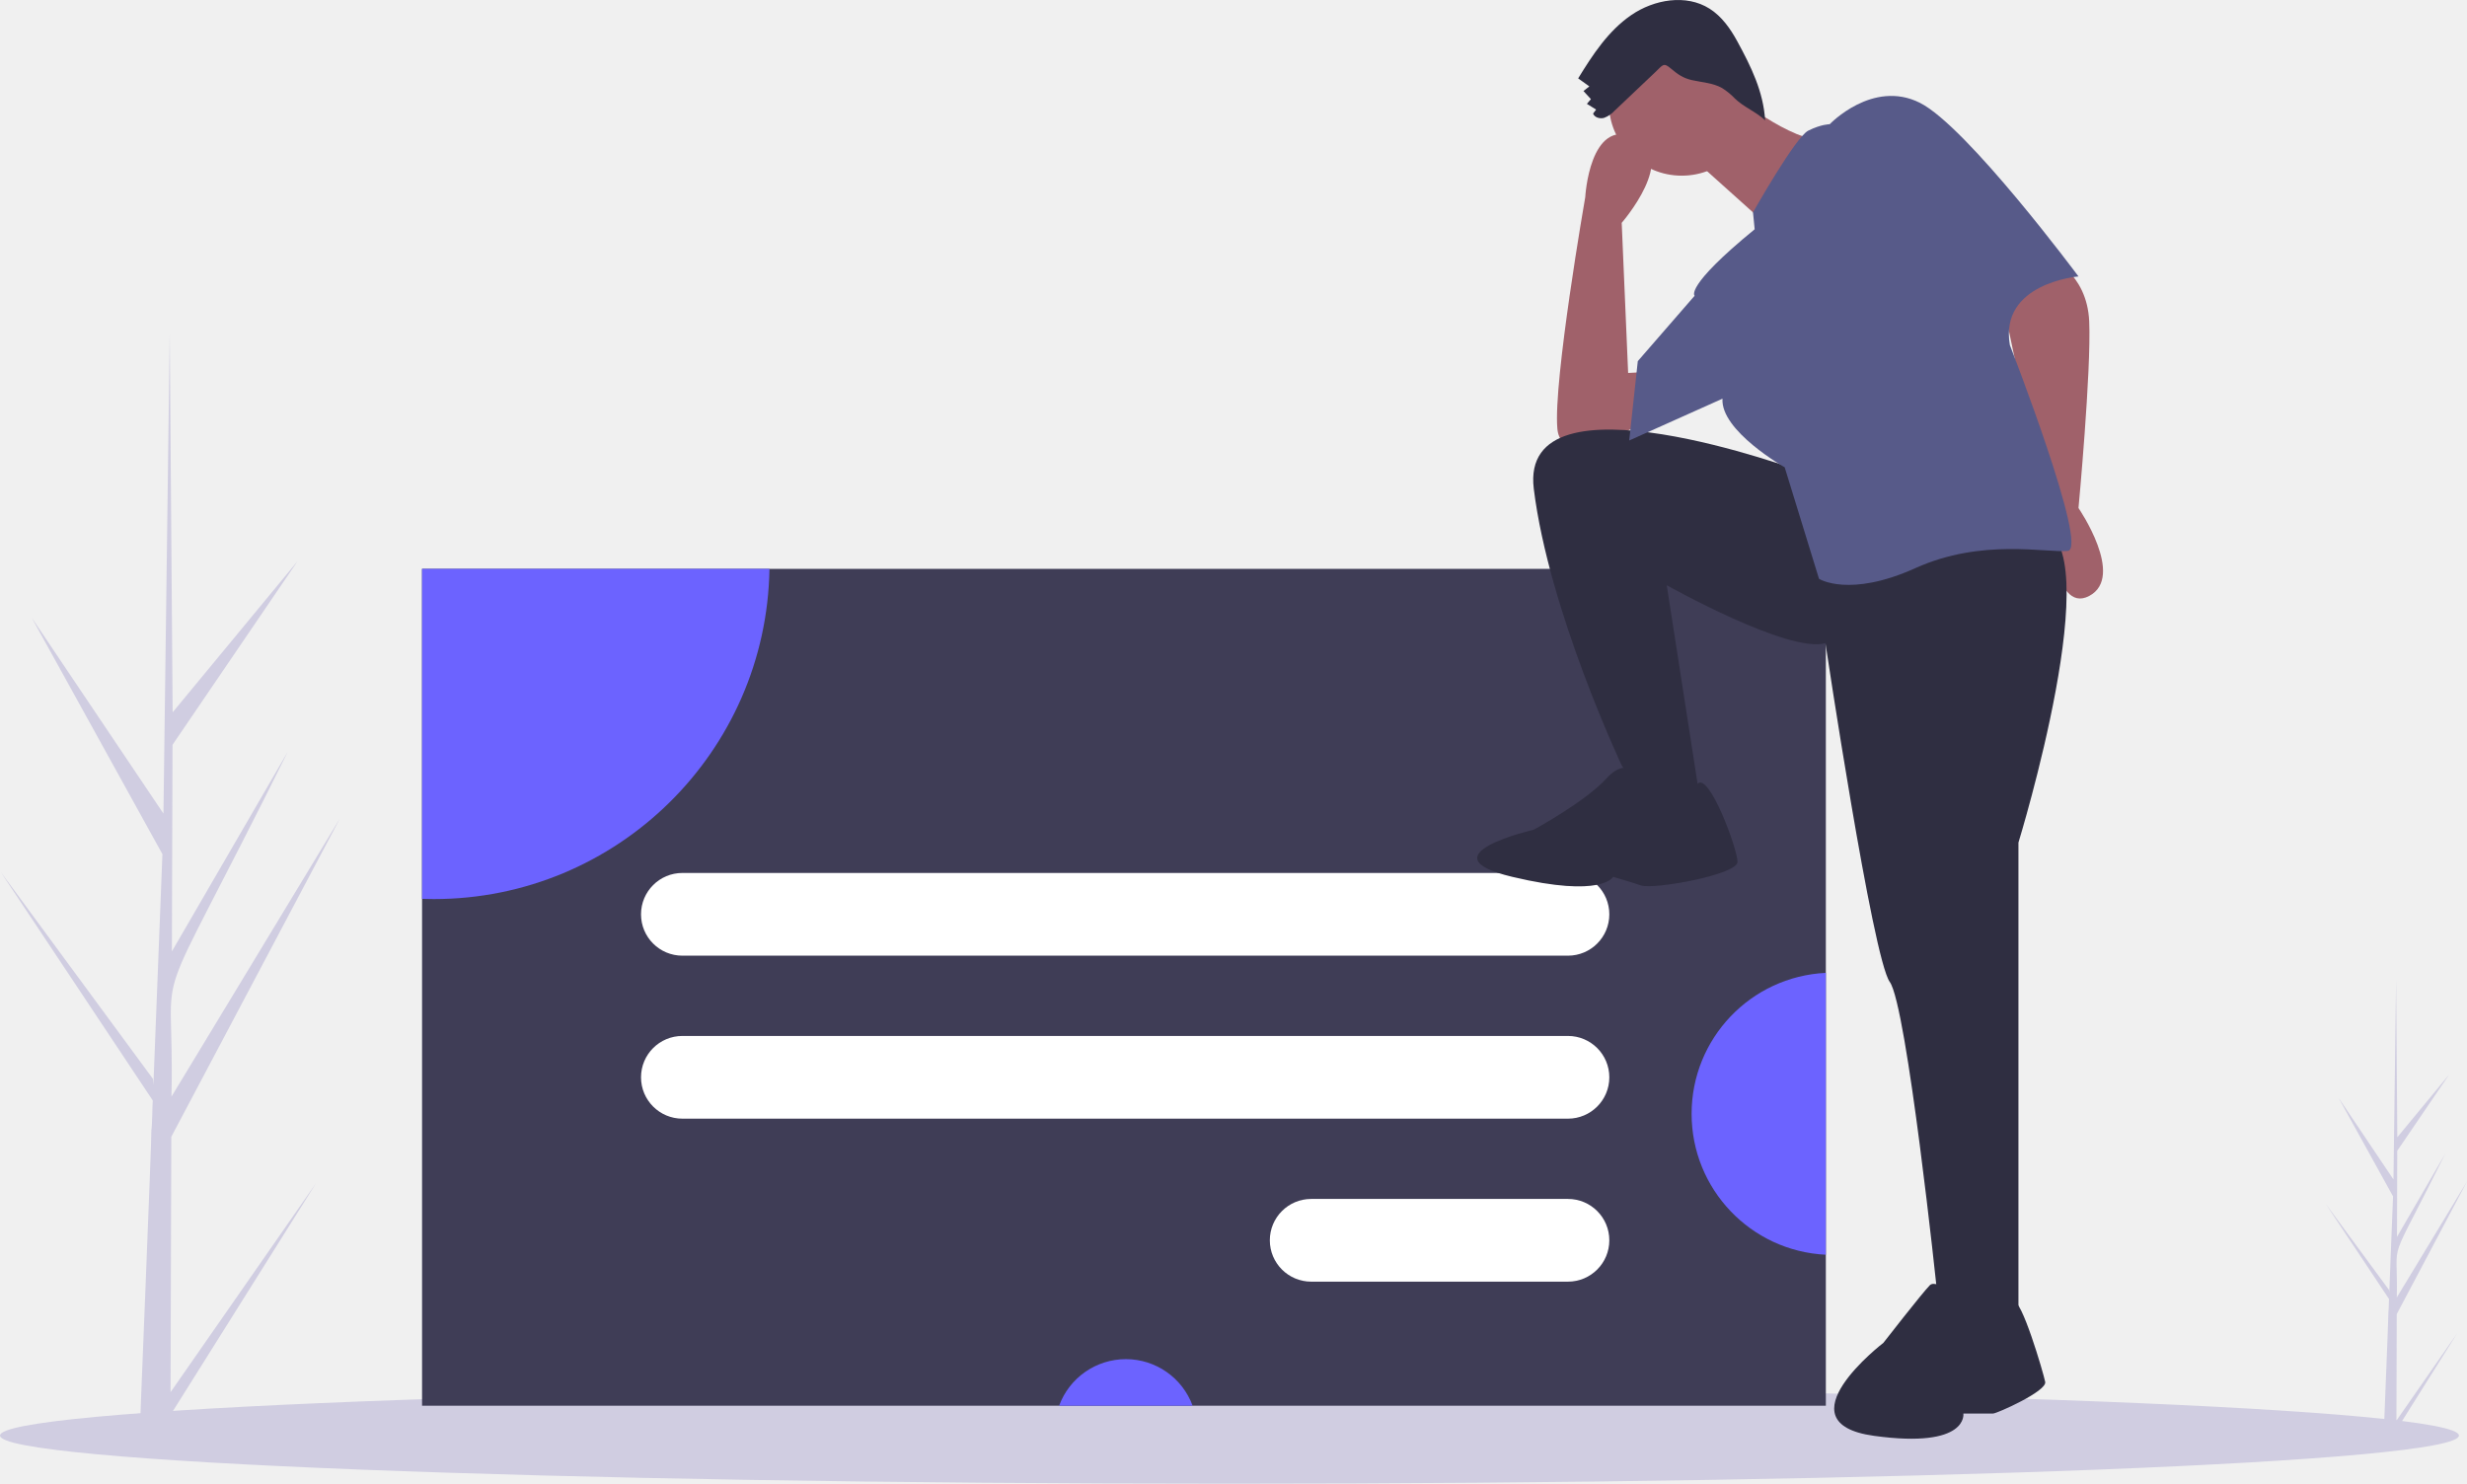
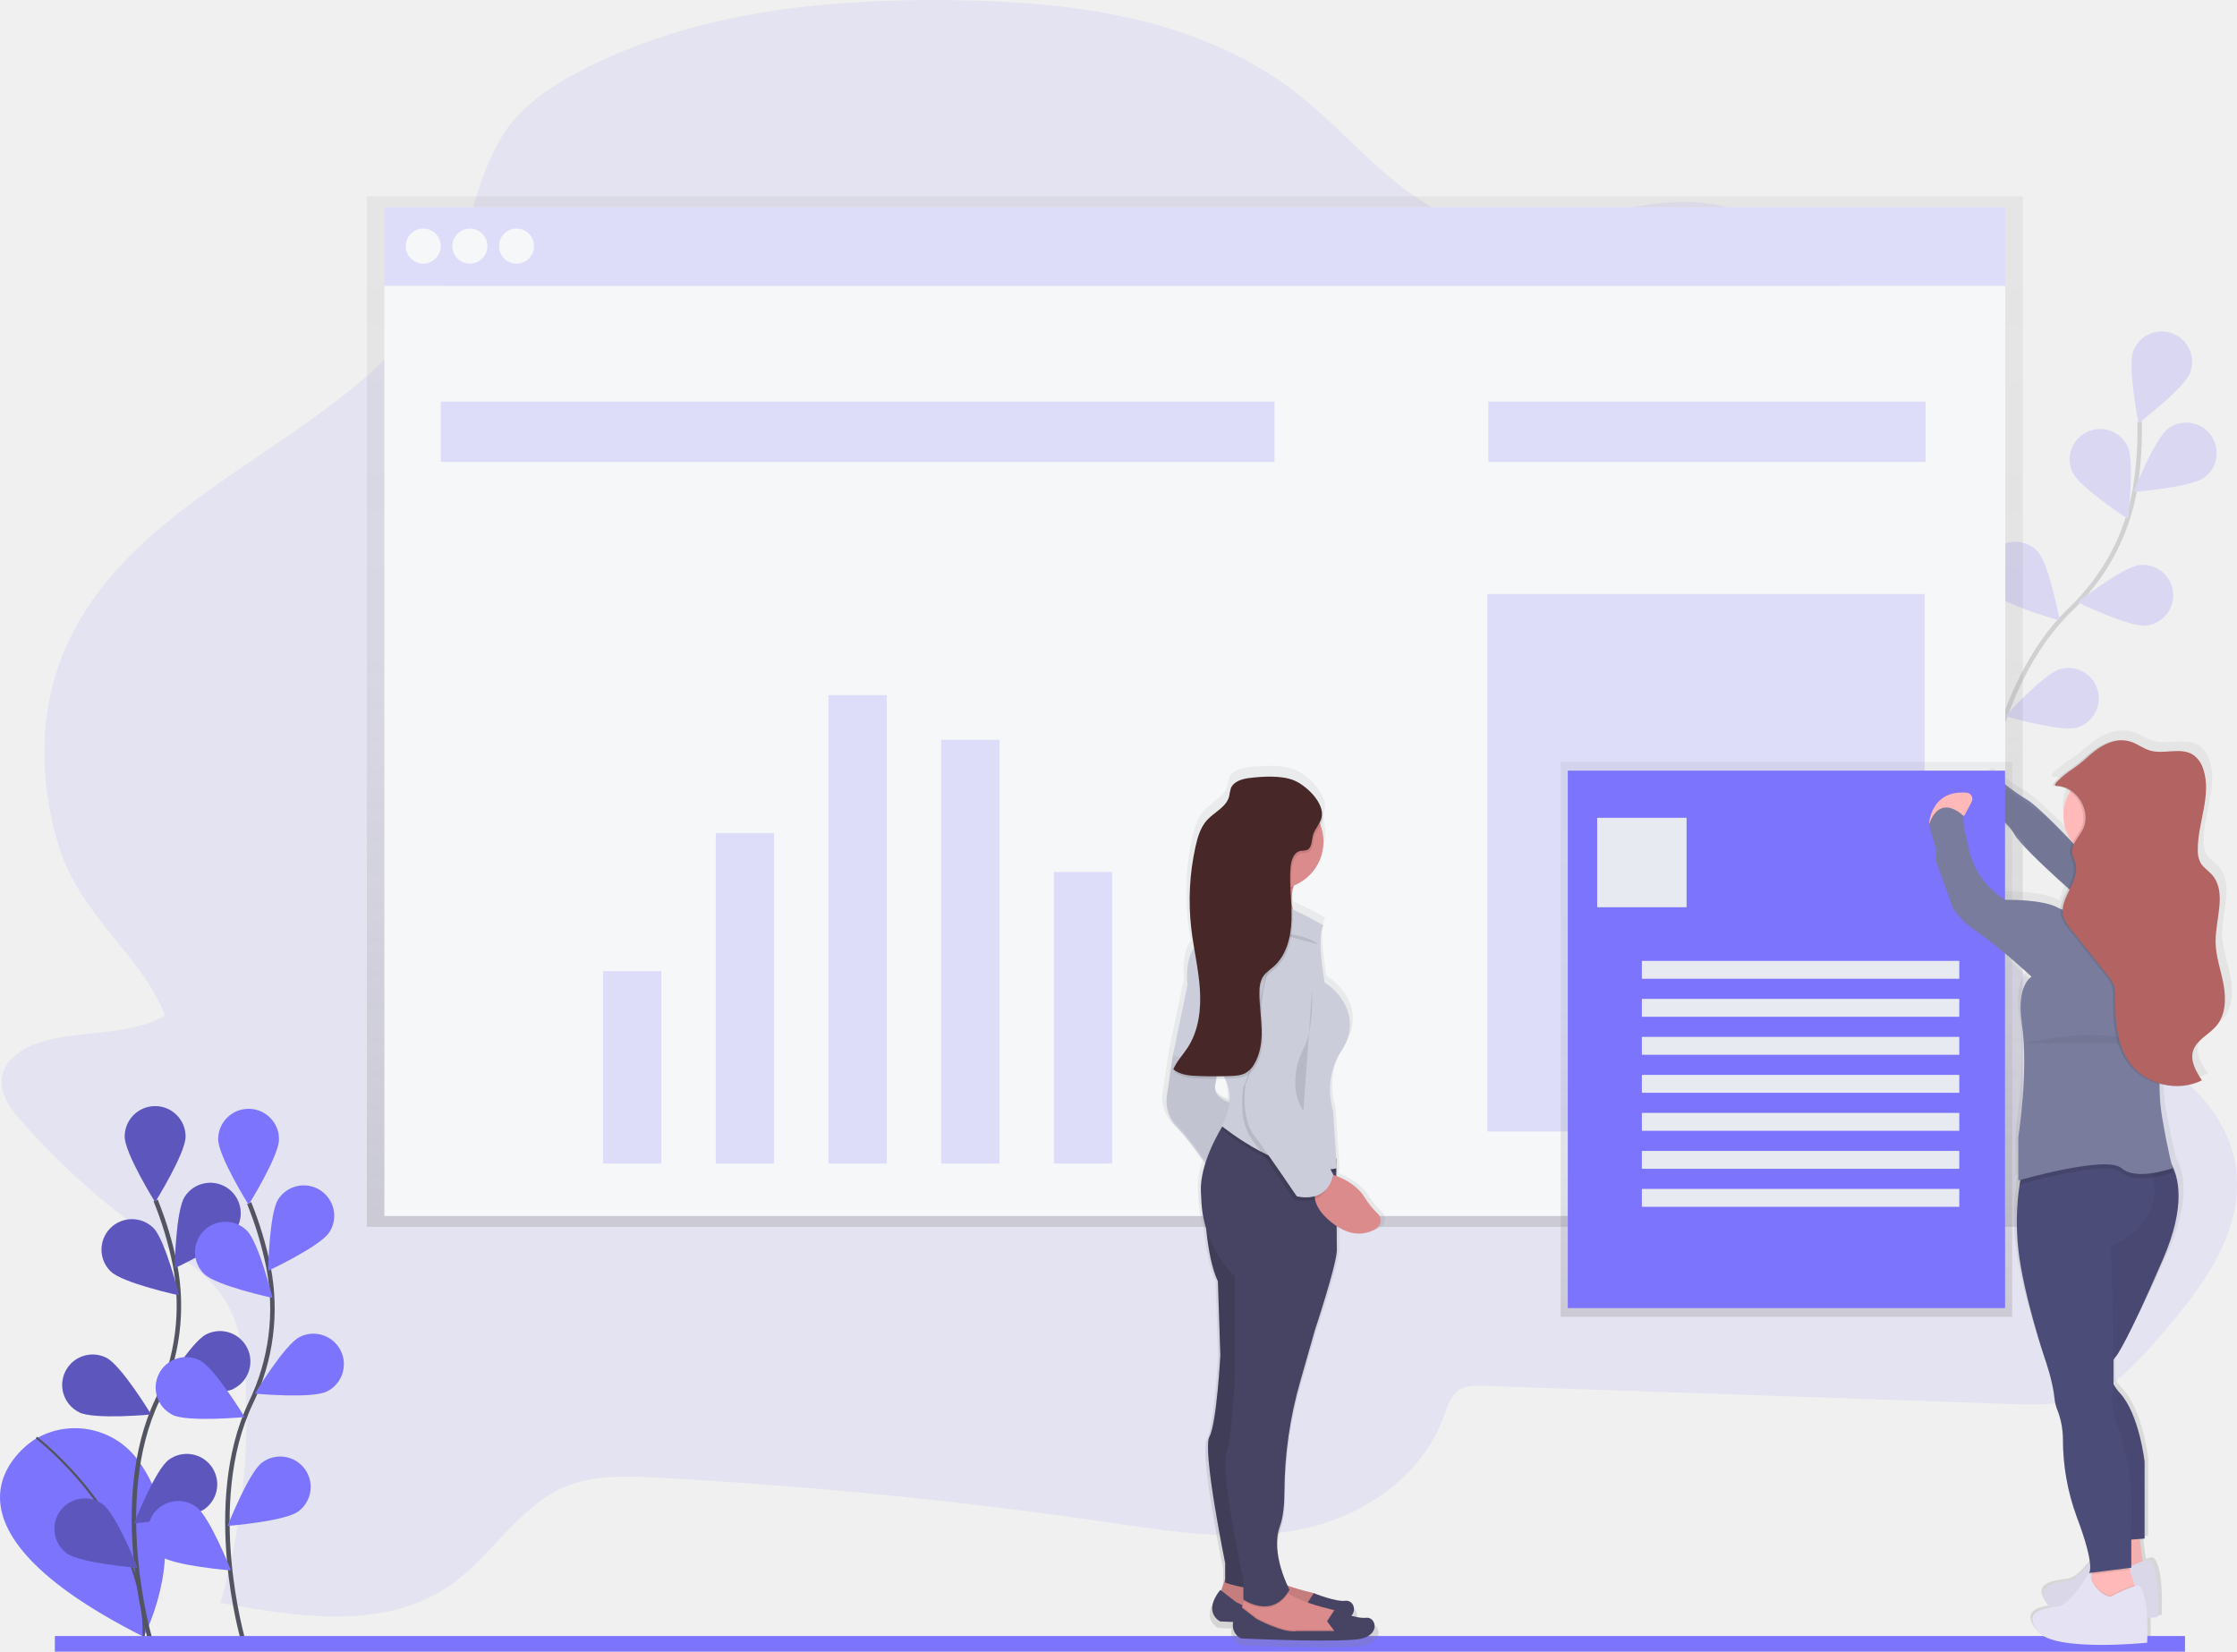
- <svg xmlns="http://www.w3.org/2000/svg" id="b59c9f89-c93e-413f-a14b-776784e615e2" data-name="Layer 1" width="1075.516" height="646.899" viewBox="0 0 1075.516 646.899">
-   <path d="M136.593,733.557l63.431-91.138L136.561,743.471l-.037,10.369q-6.785-.057-13.433-.441c-.02-2.354,5.371-131.899,5.142-134.243.313-.089.488-12.252.613-12.785L62.578,506.777,128.916,596.945l.198,2.666,3.935-100.648L76.086,395.895,133.5,481.278c.021-1.369,2.717-208.023,2.744-209.298.016.677,1.254,164.455,1.263,165.145l54.479-65.923-54.531,80.088-.279,90.079,50.556-87.108C124.639,581.295,138.602,536.842,136.99,604.702l73.436-121.291L136.927,622.176Z" transform="translate(-62.24207 -126.5504)" fill="#d0cde1" />
-   <path d="M1106.99,745.93l26.433-37.98-26.447,42.111-.015,4.321q-2.828-.024-5.598-.184c-.008-.981,2.238-54.966,2.143-55.942.13-.037.204-5.106.255-5.328L1076.146,651.426l27.645,37.575.082,1.111,1.64-41.942-23.738-42.951,23.926,35.581c.009-.571,1.132-86.688,1.143-87.22.007.282.522,68.533.526,68.82l22.703-27.472L1107.349,628.303l-.116,37.538,21.068-36.3c-26.293,52.938-20.474,34.413-21.145,62.692l30.602-50.545-30.629,57.827Z" transform="translate(-62.24207 -126.5504)" fill="#d0cde1" />
-   <ellipse cx="536" cy="625.899" rx="536" ry="21" fill="#d0cde1" />
-   <rect x="184" y="248.031" width="612" height="364.87" fill="#3f3d56" />
-   <path d="M397.702,374.581a146.354,146.354,0,0,1-146.32,143.97c-1.72,0-3.43-.03-5.14-.09V374.581Z" transform="translate(-62.24207 -126.5504)" fill="#6c63ff" />
-   <path d="M582.179,739.451H523.972a31.008,31.008,0,0,1,58.207,0Z" transform="translate(-62.24207 -126.5504)" fill="#6c63ff" />
-   <path d="M858.242,550.721v122.9a61.523,61.523,0,0,1,0-122.9Z" transform="translate(-62.24207 -126.5504)" fill="#6c63ff" />
-   <rect x="279.459" y="380.615" width="422.142" height="36.062" rx="18.031" fill="#fff" />
-   <rect x="279.459" y="451.679" width="422.142" height="36.062" rx="18.031" fill="#fff" />
-   <rect x="553.597" y="522.743" width="148.004" height="36.062" rx="18.031" fill="#fff" />
-   <path d="M955.294,238.67s16.829,6.545,17.764,28.048-4.675,81.339-4.675,81.339,20.568,29.918,4.675,38.332-17.764-33.657-17.764-33.657l-18.699-88.818S947.814,237.735,955.294,238.67Z" transform="translate(-62.24207 -126.5504)" fill="#a0616a" />
-   <path d="M783.267,307.855s-40.202,26.178-42.072,5.61S753.349,212.492,753.349,212.492s1.87-34.592,21.503-26.178-5.61,37.397-5.61,37.397l2.805,65.445,18.699-.935Z" transform="translate(-62.24207 -126.5504)" fill="#a0616a" />
-   <path d="M847.777,332.163s-123.411-45.812-116.866,7.479,38.332,120.606,38.332,120.606l11.219,17.764h23.373L788.876,381.714s53.291,29.918,69.185,25.243c0,0,20.568,137.435,28.048,147.719s20.568,134.63,20.568,134.63l12.154,14.959h23.373V493.906s40.202-130.89,9.349-137.435S847.777,332.163,847.777,332.163Z" transform="translate(-62.24207 -126.5504)" fill="#2f2e41" />
-   <path d="M777.657,465.858s-5.61-10.284-14.959,0-31.788,22.438-31.788,22.438-48.616,11.219-9.349,20.568,43.942,0,43.942,0,6.545,1.87,12.154,3.74S819.729,507.93,819.729,502.32s-12.379-39.134-17.408-34.058S777.657,465.858,777.657,465.858Z" transform="translate(-62.24207 -126.5504)" fill="#2f2e41" />
-   <path d="M920.623,695.011s-13.785-11.352-17.029-8.109-20.272,25.138-20.272,25.138-45.41,34.868-4.054,40.544,38.923-9.731,38.923-9.731h12.974c1.622,0,23.516-9.731,22.705-13.785s-10.542-37.116-13.785-34.776S920.623,695.011,920.623,695.011Z" transform="translate(-62.24207 -126.5504)" fill="#2f2e41" />
-   <circle cx="733.179" cy="44.805" r="31.788" fill="#a0616a" />
-   <path d="M817.859,167.615s24.308,20.568,41.137,20.568S834.688,226.516,834.688,226.516l-36.462-32.723Z" transform="translate(-62.24207 -126.5504)" fill="#a0616a" />
-   <path d="M827.208,226.516l-.728-7.366s18.492-32.836,24.101-35.641,9.349-2.805,9.349-2.805,18.699-19.634,39.267-9.349,69.185,75.729,69.185,75.729-34.592,2.805-29.918,29.918c0,0,34.592,88.818,25.243,89.753s-37.397-5.61-66.38,7.479-42.072,4.675-42.072,4.675l-14.959-48.616s-28.048-15.894-27.113-29.918L772.515,318.607l3.74-34.592,24.776-28.515S796.356,251.759,827.208,226.516Z" transform="translate(-62.24207 -126.5504)" fill="#575a89" />
-   <path d="M766.18,174.792a11.737,11.737,0,0,1-4.616,3.144c-1.811.511-4.092-.116-4.813-1.853l1.344-1.749-4.029-2.504,1.756-2.06-3.246-3.524,2.562-2.032-4.877-3.488c6.321-10.315,13.157-20.758,23.137-27.596s23.925-9.267,34.148-2.8c5.308,3.358,9.061,8.687,12.068,14.202,6.047,11.09,11.376,21.901,12.163,34.508-3.798-3.699-9.343-5.783-13.141-9.482a28.463,28.463,0,0,0-5.669-4.641c-3.973-2.24-8.726-2.438-13.173-3.449-3.74-.85-6.166-2.535-8.995-4.945-3.366-2.867-3.503-1.758-6.901,1.469Q775.044,166.397,766.18,174.792Z" transform="translate(-62.24207 -126.5504)" fill="#2f2e41" />
+ <svg xmlns="http://www.w3.org/2000/svg" xmlns:xlink="http://www.w3.org/1999/xlink" id="03030b4a-9996-4111-83fa-29dc66776d7b" data-name="Layer 1" width="1000.79" height="738.83" viewBox="0 0 1000.79 738.83">
+   <defs>
+     <linearGradient id="c172ced9-c526-43de-8081-a3b8b4d2db3a" x1="534.54" y1="548.83" x2="534.54" y2="87.83" gradientUnits="userSpaceOnUse">
+       <stop offset="0" stop-color="gray" stop-opacity="0.25" />
+       <stop offset="0.54" stop-color="gray" stop-opacity="0.12" />
+       <stop offset="1" stop-color="gray" stop-opacity="0.1" />
+     </linearGradient>
+     <linearGradient id="b55b1914-9010-4651-994a-27bfb9322cf9" x1="1028.82" y1="815.41" x2="1028.82" y2="407.41" xlink:href="#c172ced9-c526-43de-8081-a3b8b4d2db3a" />
+     <linearGradient id="f578ae08-57d5-484c-bc58-a6933ab5fa51" x1="799.21" y1="589.03" x2="799.21" y2="340.83" xlink:href="#c172ced9-c526-43de-8081-a3b8b4d2db3a" />
+     <linearGradient id="c6440606-d3b5-4d29-adcc-566625c77aaa" x1="2225.35" y1="817.55" x2="2225.35" y2="423.13" gradientTransform="translate(-1556)" xlink:href="#c172ced9-c526-43de-8081-a3b8b4d2db3a" />
+   </defs>
+   <path d="M127.26,544.48c-12,1.95-27.05,7.53-26.91,20.5.07,6.58,4.44,12.19,8.69,17a323,323,0,0,0,61.33,54.17c10.82,7.33,22.45,14.34,29.64,25.67s9,25.75,9.57,39.47a303.38,303.38,0,0,1-11.34,96.25c35.23,6.71,74.52,12.59,103.88-8.6,17.58-12.69,29.47-33.95,49.06-42.75,13.08-5.88,27.89-5.36,42.15-4.61q101.25,5.33,202,20c28.13,4.1,56.8,8.74,84.63,3.44s55.21-22.59,65.47-50.62c1.58-4.32,3-9.14,6.54-11.74,3.2-2.32,7.39-2.27,11.28-2.13l235.08,8.08c12.88.44,26.21.8,38-4.5,11.43-5.13,20.22-15,28.68-24.67,19.35-22.06,40.16-49.2,34.47-79.14-4.55-24-24.89-40.77-45.06-52.51s-42.42-21.35-57.24-40.12c-22.55-28.57-21.66-69.46-23.06-106.53a591.77,591.77,0,0,0-12.35-99.83c-6.11-28.89-14.62-57.82-30.53-82.22S891,175.15,863.48,171.57c-35.94-4.68-72.07,17.74-107.23,8.22-29.7-8-50.14-36.43-74.75-56.13-43.71-35-101.07-42.33-155.3-43-57.5-.73-116.52,5.09-167.77,32.09-11.74,6.18-23.22,13.66-31.35,24.58-12.46,16.75-15.48,39.25-23.63,58.83C270.6,275,163.76,292,129.08,370c-12.31,27.67-12.19,59.94-3.22,89,9.65,31.27,36.81,48.54,47.58,75.8C161.85,542.26,141.31,542.19,127.26,544.48Z" transform="translate(-99.6 -80.59)" fill="#7c74fc" opacity="0.1" />
+   <g opacity="0.2">
+     <path d="M985.15,451.51s4.8-63.77,40.84-98.42A96.9,96.9,0,0,0,1054.82,299a163,163,0,0,0,2-29.73" transform="translate(-99.6 -80.59)" fill="none" stroke="#535461" stroke-miterlimit="10" stroke-width="2" />
+     <path d="M1079.44,247.3c-2.66,7-23.1,22.61-23.1,22.61s-5-25.21-2.36-32.24a13.61,13.61,0,1,1,25.47,9.63Z" transform="translate(-99.6 -80.59)" fill="#7c74fc" />
+     <path d="M1085.76,294.21c-6.05,4.46-31.68,6.42-31.68,6.42s9.49-23.89,15.54-28.35a13.61,13.61,0,1,1,16.14,21.92Z" transform="translate(-99.6 -80.59)" fill="#7c74fc" />
+     <path d="M1059.67,360.43c-7.48.79-30.59-10.45-30.59-10.45s20.25-15.83,27.72-16.63a13.61,13.61,0,1,1,2.87,27.08Z" transform="translate(-99.6 -80.59)" fill="#7c74fc" />
+     <path d="M1028.65,406.09c-7.24,2-31.92-5.13-31.92-5.13s17.28-19,24.52-21.07a13.61,13.61,0,1,1,7.4,26.2Z" transform="translate(-99.6 -80.59)" fill="#7c74fc" />
+     <path d="M1026.83,291.89c3.19,6.81,24.77,20.77,24.77,20.77s3.07-25.52-.12-32.33a13.61,13.61,0,1,0-24.65,11.56Z" transform="translate(-99.6 -80.59)" fill="#7c74fc" />
+     <path d="M991.22,345.75c5.08,5.54,29.85,12.41,29.85,12.41s-4.71-25.27-9.79-30.81a13.61,13.61,0,0,0-20.07,18.4Z" transform="translate(-99.6 -80.59)" fill="#7c74fc" />
+     <path d="M963.8,402.84c4.07,6.32,27.33,17.27,27.33,17.27s-.37-25.7-4.44-32a13.61,13.61,0,0,0-22.89,14.75Z" transform="translate(-99.6 -80.59)" fill="#7c74fc" />
+   </g>
+   <polygon points="164.14 87.83 164.14 123.8 164.14 548.83 904.94 548.83 904.94 123.8 904.94 87.83 164.14 87.83" fill="url(#c172ced9-c526-43de-8081-a3b8b4d2db3a)" />
+   <rect x="171.97" y="92.7" width="725.15" height="35.21" fill="#f6f7f9" />
+   <g opacity="0.2">
+     <rect x="171.97" y="92.7" width="725.15" height="35.21" fill="#7c74fc" />
+   </g>
+   <rect x="171.97" y="127.91" width="725.15" height="416.05" fill="#f6f7f9" />
+   <circle cx="189.36" cy="110.09" r="7.83" fill="#f6f7f9" />
+   <circle cx="210.22" cy="110.09" r="7.83" fill="#f6f7f9" />
+   <circle cx="231.09" cy="110.09" r="7.83" fill="#f6f7f9" />
+   <g opacity="0.2">
+     <rect x="197.18" y="179.65" width="373.01" height="26.95" fill="#7c74fc" />
+   </g>
+   <g opacity="0.2">
+     <rect x="665.83" y="179.65" width="195.63" height="26.95" fill="#7c74fc" />
+   </g>
+   <g opacity="0.2">
+     <rect x="269.78" y="434.41" width="26.08" height="86.08" fill="#7c74fc" />
+     <rect x="320.21" y="372.67" width="26.08" height="147.81" fill="#7c74fc" />
+     <rect x="370.64" y="310.94" width="26.08" height="209.54" fill="#7c74fc" />
+     <rect x="421.07" y="330.94" width="26.08" height="189.55" fill="#7c74fc" />
+     <rect x="471.5" y="390.06" width="26.08" height="130.42" fill="#7c74fc" />
+   </g>
+   <g opacity="0.2">
+     <rect x="665.4" y="265.73" width="195.63" height="240.41" fill="#7c74fc" />
+   </g>
+   <path d="M1097.45,517.39c-1.25-6.36-3.65-12.58-3.71-19.06-.09-10.52,5.51-22.74-1.85-30.51-1.68-1.77-3.93-3.09-5.18-5.16a11.36,11.36,0,0,1-1.3-5.82c-.12-12.27,6.64-24.73,2.59-36.36a12.36,12.36,0,0,0-4.64-6.47c-2.34-1.52-5-1.81-7.87-1.76-2.59,0-5.32.29-8,.34A17.29,17.29,0,0,1,1063,412c-3.1-.88-5.73-2.91-8.8-3.91a14.38,14.38,0,0,0-5-.69c-6.72-.22-12.86,4.25-17.64,8.58a65.86,65.86,0,0,1-7.55,5.49c.4-.28-9.33,6.4-5.67,6.47a12.74,12.74,0,0,1,7.24,2.52,19.56,19.56,0,0,0,1,22.68c-1.59-1.56-3.35-3.27-5.15-5-5.36-5.27-12.85-12.34-16.37-14.27C999.27,430.76,991,424,991,424s-10.75,6-7.44,14.33a33.45,33.45,0,0,1,4.61,1.81,8.63,8.63,0,0,0,.63,3.23,35.6,35.6,0,0,1,9.55,4.68,16.28,16.28,0,0,1,.92,1.43c1.43,2.5,5.88,7.05,11.32,12.11,3.82,3.83,8.85,8.41,13.86,12.82-1.51,3-3.1,6-3.38,9a11.09,11.09,0,0,1-1.13-.52c-7.44-4-24.8-3.58-24.8-3.58s-14.47-7.56-17.36-24.67c0,0-2.89-10.35-2.07-13.13l-.05,0,.37-.08,3.47-6.29a2.78,2.78,0,0,0-2.28-4.08c-16.92-1.52-17.72,14-17.72,14l.15,0-.05.13c2.07,9.95,3.72,9.15,3.31,17.11l6.61,17.51s.41,6,12.4,13.93,25.63,20.3,25.63,20.3-7.23,3.78-4.55,21.09c3.28,21.16-1.65,51.34-1.65,51.34v19.5l.92-.25c-.12.65-.23,1.34-.35,2.09a109.8,109.8,0,0,0-.57,29.61c2.48,20.7,12.4,49,12.4,49s3.72,9.95,4.55,17.91a16.51,16.51,0,0,0,1.06,4.6,36.17,36.17,0,0,1,2.9,13.81,97.24,97.24,0,0,0,6.37,34.91c4.19,10.64,5.75,16.88,6.21,20.52-3,3.88-6.86,8.11-9.93,8.53-5.79.8-16.95,1.59-9.51,11.14a6.8,6.8,0,0,0,.86.91c-5.65.9-11.86,2.88-5.82,10.63,7.44,9.55,51.25,5.17,51.25,5.17s.28-5.31,0-11.14c3.07-.21,5-.4,5-.4s1.24-23.08-4.13-25.87a11.6,11.6,0,0,0-2.9.7c-.58-3.19-1-7.16-1.3-10.09l2.13-.16v-.16h.13V732.65s-2.48-21.49-11.57-31a19.32,19.32,0,0,1-3-4l-.12-.25c.06-2.72.06-6.39,0-10.6l.13-.23c.16-.26.32-.49.47-.7a8.71,8.71,0,0,1,.68-.8l.13-.17h0s5-6,21.91-43.78c10.33-23.06,7.6-36,3.9-42.67-.78-3-2.41-9.72-4.45-21.23a83.23,83.23,0,0,1-1.19-14.79,29.74,29.74,0,0,0,7.84.88,26.62,26.62,0,0,0,12-2.56c-2.7-3.94-5.52-8.56-4.16-13.09,1.54-5.16,7.64-7.53,11.16-11.69C1098.59,530.94,1098.7,523.76,1097.45,517.39Z" transform="translate(-99.6 -80.59)" fill="url(#b55b1914-9010-4651-994a-27bfb9322cf9)" />
+   <path d="M992.71,428.25s-10.26,5.92-7.1,14.21c0,0,10.66,3.16,15,11.05s37.89,36.31,37.89,36.31L1063,477.59s-8.51-11.36-35.43-19.3c0,0-15.87-17-21.4-20.17S992.71,428.25,992.71,428.25Z" transform="translate(-99.6 -80.59)" fill="#797c9c" />
+   <path d="M997.71,433.25s-10.26,5.92-7.1,14.21c0,0,10.66,3.16,15,11.05s37.89,36.31,37.89,36.31L1068,482.59s-8.51-11.36-35.43-19.3c0,0-15.87-17-21.4-20.17S997.71,433.25,997.71,433.25Z" transform="translate(-99.6 -80.59)" opacity="0.05" />
+   <path d="M115.22,724.41s-57.66,34.79,48.63,88.35c0,0,23.42-43.48-2.47-78.93a34.91,34.91,0,0,0-45.29-9.92Z" transform="translate(-99.6 -80.59)" fill="#7c74fc" />
+   <path d="M115.88,723.67s49.35,37.75,48,89.08" transform="translate(-99.6 -80.59)" fill="none" stroke="#535461" stroke-miterlimit="10" />
+   <path d="M166.64,813.39S148.57,752,170,706.89a96.9,96.9,0,0,0,7.84-60.79,163,163,0,0,0-8.61-28.53" transform="translate(-99.6 -80.59)" fill="none" stroke="#535461" stroke-miterlimit="10" stroke-width="2" />
+   <path d="M182.61,589c0,7.52-13.61,29.32-13.61,29.32s-13.61-21.8-13.61-29.32a13.61,13.61,0,1,1,27.23,0Z" transform="translate(-99.6 -80.59)" fill="#7c74fc" />
+   <path d="M205.11,630.68c-4.09,6.31-27.36,17.21-27.36,17.21s.42-25.7,4.51-32a13.61,13.61,0,1,1,22.85,14.8Z" transform="translate(-99.6 -80.59)" fill="#7c74fc" />
+   <path d="M204.13,701.84c-6.71,3.39-32.31,1-32.31,1s13.34-22,20.05-25.36a13.61,13.61,0,0,1,12.26,24.31Z" transform="translate(-99.6 -80.59)" fill="#7c74fc" />
+   <path d="M191.26,755.52c-6,4.47-31.67,6.49-31.67,6.49s9.43-23.91,15.48-28.38a13.61,13.61,0,1,1,16.19,21.89Z" transform="translate(-99.6 -80.59)" fill="#7c74fc" />
+   <path d="M149.17,649.35c5.39,5.24,30.52,10.67,30.52,10.67s-6.15-25-11.55-30.2a13.61,13.61,0,1,0-19,19.53Z" transform="translate(-99.6 -80.59)" fill="#7c74fc" />
+   <path d="M134.91,712.32c6.71,3.39,32.31,1,32.31,1s-13.34-22-20.05-25.36a13.61,13.61,0,0,0-12.26,24.31Z" transform="translate(-99.6 -80.59)" fill="#7c74fc" />
+   <path d="M129.46,775.42c6,4.47,31.67,6.49,31.67,6.49s-9.43-23.91-15.48-28.38a13.61,13.61,0,1,0-16.19,21.89Z" transform="translate(-99.6 -80.59)" fill="#7c74fc" />
+   <path d="M182.61,589c0,7.52-13.61,29.32-13.61,29.32s-13.61-21.8-13.61-29.32a13.61,13.61,0,1,1,27.23,0Z" transform="translate(-99.6 -80.59)" opacity="0.25" />
+   <path d="M205.11,630.68c-4.09,6.31-27.36,17.21-27.36,17.21s.42-25.7,4.51-32a13.61,13.61,0,1,1,22.85,14.8Z" transform="translate(-99.6 -80.59)" opacity="0.25" />
+   <path d="M204.13,701.84c-6.71,3.39-32.31,1-32.31,1s13.34-22,20.05-25.36a13.61,13.61,0,0,1,12.26,24.31Z" transform="translate(-99.6 -80.59)" opacity="0.25" />
+   <path d="M191.26,755.52c-6,4.47-31.67,6.49-31.67,6.49s9.43-23.91,15.48-28.38a13.61,13.61,0,1,1,16.19,21.89Z" transform="translate(-99.6 -80.59)" opacity="0.25" />
+   <path d="M149.17,649.35c5.39,5.24,30.52,10.67,30.52,10.67s-6.15-25-11.55-30.2a13.61,13.61,0,1,0-19,19.53Z" transform="translate(-99.6 -80.59)" opacity="0.25" />
+   <path d="M134.91,712.32c6.71,3.39,32.31,1,32.31,1s-13.34-22-20.05-25.36a13.61,13.61,0,0,0-12.26,24.31Z" transform="translate(-99.6 -80.59)" opacity="0.25" />
+   <path d="M129.46,775.42c6,4.47,31.67,6.49,31.67,6.49s-9.43-23.91-15.48-28.38a13.61,13.61,0,1,0-16.19,21.89Z" transform="translate(-99.6 -80.59)" opacity="0.25" />
+   <path d="M208.45,814.56s-18.07-61.35,3.39-106.5a96.9,96.9,0,0,0,7.84-60.79,163,163,0,0,0-8.61-28.53" transform="translate(-99.6 -80.59)" fill="none" stroke="#535461" stroke-miterlimit="10" stroke-width="2" />
+   <path d="M224.42,590.2c0,7.52-13.61,29.32-13.61,29.32s-13.61-21.8-13.61-29.32a13.61,13.61,0,0,1,27.23,0Z" transform="translate(-99.6 -80.59)" fill="#7c74fc" />
+   <path d="M246.93,631.84c-4.09,6.31-27.36,17.21-27.36,17.21s.42-25.7,4.51-32a13.61,13.61,0,0,1,22.85,14.8Z" transform="translate(-99.6 -80.59)" fill="#7c74fc" />
+   <path d="M245.94,703c-6.71,3.39-32.31,1-32.31,1s13.34-22,20.05-25.36A13.61,13.61,0,1,1,245.94,703Z" transform="translate(-99.6 -80.59)" fill="#7c74fc" />
+   <path d="M233.07,756.69c-6,4.47-31.67,6.49-31.67,6.49s9.43-23.91,15.48-28.38a13.61,13.61,0,1,1,16.19,21.89Z" transform="translate(-99.6 -80.59)" fill="#7c74fc" />
+   <path d="M191,650.51c5.39,5.24,30.52,10.67,30.52,10.67s-6.15-25-11.55-30.2a13.61,13.61,0,1,0-19,19.53Z" transform="translate(-99.6 -80.59)" fill="#7c74fc" />
+   <path d="M176.72,713.48c6.71,3.39,32.31,1,32.31,1s-13.34-22-20.05-25.36a13.61,13.61,0,1,0-12.26,24.31Z" transform="translate(-99.6 -80.59)" fill="#7c74fc" />
+   <path d="M171.27,776.59c6,4.47,31.67,6.49,31.67,6.49s-9.43-23.91-15.48-28.38a13.61,13.61,0,0,0-16.19,21.89Z" transform="translate(-99.6 -80.59)" fill="#7c74fc" />
+   <rect x="24.54" y="731.83" width="953" height="7" fill="#7c74fc" />
+   <rect x="698.23" y="340.83" width="201.97" height="248.2" fill="url(#f578ae08-57d5-484c-bc58-a6933ab5fa51)" />
+   <rect x="701.4" y="344.73" width="195.63" height="240.41" fill="#7c74fc" />
+   <rect x="714.54" y="365.83" width="40" height="40" fill="#e8eaf1" />
+   <rect x="734.54" y="429.83" width="142" height="8" fill="#e8eaf1" />
+   <rect x="734.54" y="446.83" width="142" height="8" fill="#e8eaf1" />
+   <rect x="734.54" y="463.83" width="142" height="8" fill="#e8eaf1" />
+   <rect x="734.54" y="480.83" width="142" height="8" fill="#e8eaf1" />
+   <rect x="734.54" y="497.83" width="142" height="8" fill="#e8eaf1" />
+   <rect x="734.54" y="514.83" width="142" height="8" fill="#e8eaf1" />
+   <rect x="734.54" y="531.83" width="142" height="8" fill="#e8eaf1" />
+   <path d="M1056.65,764.89s1.18,17.36,3.16,19.34-17.76,3.16-17.76,3.16l2.76-22.5Z" transform="translate(-99.6 -80.59)" fill="#ffb9b9" />
+   <path d="M1056.65,764.89s1.18,17.36,3.16,19.34-17.76,3.16-17.76,3.16l2.76-22.5Z" transform="translate(-99.6 -80.59)" opacity="0.05" />
+   <path d="M1061,778.31s-2.76,0-12.63,5.13c0,0-6.71-1.18-9.47-10.66,0,0-8.29,14.21-13.81,15s-16.18,1.58-9.08,11.05,48.94,5.13,48.94,5.13S1066.12,781.07,1061,778.31Z" transform="translate(-99.6 -80.59)" fill="#e4e2f3" />
+   <path d="M1061,778.31s-2.76,0-12.63,5.13c0,0-6.71-1.18-9.47-10.66,0,0-8.29,14.21-13.81,15s-16.18,1.58-9.08,11.05,48.94,5.13,48.94,5.13S1066.12,781.07,1061,778.31Z" transform="translate(-99.6 -80.59)" opacity="0.05" />
+   <path d="M1055.07,791.73l-2.76,7.5-18.15-5.13,1-7.44.25-1.8.69-5s15.39-3.95,15.39-2a30.62,30.62,0,0,0,1,4.81c.63,2.43,1.42,5.19,2,7C1054.83,790.94,1055.07,791.73,1055.07,791.73Z" transform="translate(-99.6 -80.59)" fill="#ffb9b9" />
+   <path d="M1045.16,688.8a10.79,10.79,0,0,0,0,11,19.12,19.12,0,0,0,2.84,3.93c8.68,9.47,11.05,30.78,11.05,30.78v34.33l-5.92.45-9.47.73-14.21-58.41s-8.29-42.62-4.34-50.12,7.5-54.46,7.5-54.46l3.28-3.39,7.77-8.05h22.5a15.13,15.13,0,0,1,4.38,4.89c3.78,6.25,7.17,19.25-3.19,43.25-16.18,37.49-20.92,43.41-20.92,43.41A9.09,9.09,0,0,0,1045.16,688.8Z" transform="translate(-99.6 -80.59)" fill="#4c4c78" />
+   <path d="M1045.29,688.63a10.79,10.79,0,0,0,0,11,19.12,19.12,0,0,0,2.84,3.93c8.68,9.47,11.05,30.78,11.05,30.78v34.33l-5.92.45-9.47.73-14.21-58.41s-8.29-42.62-4.34-50.12,7.5-54.46,7.5-54.46l3.28-3.39,7.77-8.05h22.5a15.13,15.13,0,0,1,4.38,4.89c3.78,6.25,7.17,19.25-3.19,43.25-16.18,37.49-20.92,43.41-20.92,43.41A9.09,9.09,0,0,0,1045.29,688.63Z" transform="translate(-99.6 -80.59)" opacity="0.05" />
+   <path d="M1052.53,782.72l-17.09,2.14.69-5s15.39-3.95,15.39-2A30.62,30.62,0,0,0,1052.53,782.72Z" transform="translate(-99.6 -80.59)" opacity="0.1" />
+   <path d="M1044,638.21s1,31.07,1.14,50.59c0,4.42,0,8.24,0,11a24.33,24.33,0,0,1-.32,4.33c-1.18,3.55,1.18,11.44,1.18,11.44a113.91,113.91,0,0,1,7.1,48.94v17.36l-18.94,2.37s3.16-2.37-5.53-25.26a99.76,99.76,0,0,1-6.09-34.62,37.05,37.05,0,0,0-2.77-13.7,16.9,16.9,0,0,1-1-4.56c-.79-7.89-4.34-17.76-4.34-17.76s-9.47-28-11.84-48.54a113,113,0,0,1,.55-29.36,73.27,73.27,0,0,1,1.42-7.34s38.58-24.28,53.15-7.5a19,19,0,0,1,3.29,5.53,36.47,36.47,0,0,1,1.86,6.15C1067.39,629.53,1044,638.21,1044,638.21Z" transform="translate(-99.6 -80.59)" fill="#4c4c78" />
+   <circle cx="943.23" cy="364.64" r="20.13" fill="#ffb9b9" />
+   <path d="M1031.78,457.85s8.29,23.28,0,35.52,26.44,8.29,26.44,8.29l13.42-16.18s-15.79,0-16.58-27.63S1031.78,457.85,1031.78,457.85Z" transform="translate(-99.6 -80.59)" fill="#ffb9b9" />
+   <path d="M1071.64,605.06a51.79,51.79,0,0,1-8.79,2.2c-4.91.76-10.71.79-14.1-2.2-2-1.77-7-2-12.91-1.42-12.53,1.2-29.48,5.87-32.72,6.79a73.27,73.27,0,0,1,1.42-7.34s38.58-24.28,53.15-7.5h8.42a15.13,15.13,0,0,1,4.38,4.89C1071.22,603.62,1071.64,605.06,1071.64,605.06Z" transform="translate(-99.6 -80.59)" opacity="0.1" />
+   <path d="M1055.07,791.73l-2.76,7.5-18.15-5.13,1-7.44c3.12,6.9,8.44,7.84,8.44,7.84a64.37,64.37,0,0,1,10.86-4.76C1054.83,790.94,1055.07,791.73,1055.07,791.73Z" transform="translate(-99.6 -80.59)" opacity="0.1" />
+   <path d="M1056.25,789.76s-2.76,0-12.63,5.13c0,0-6.71-1.18-9.47-10.66,0,0-8.29,14.21-13.81,15s-16.18,1.58-9.08,11.05,48.94,5.13,48.94,5.13S1061.38,792.52,1056.25,789.76Z" transform="translate(-99.6 -80.59)" fill="#e4e2f3" />
+   <path d="M962.62,449.08s.77-15.37,16.92-13.87a2.76,2.76,0,0,1,2.18,4l-3.31,6.23Z" transform="translate(-99.6 -80.59)" fill="#ffb9b9" />
+   <path d="M1055.86,490.21s-19.34-3.16-24.47-7.1c0,0-3.95,7.5-11.05,3.55s-23.68-3.55-23.68-3.55a35.79,35.79,0,0,1-16.58-24.47s-2.76-10.26-2-13c0,0-10.26-10.66-15.39,3.55,2,9.87,3.55,9.08,3.16,17l6.31,17.36s.39,5.92,11.84,13.81,24.47,20.13,24.47,20.13-6.91,3.75-4.34,20.92c3.14,21-1.58,50.91-1.58,50.91v19.34s39.47-11.44,46.17-5.53,22.89,0,22.89,0-2-6.71-4.74-22.89.39-32,.39-32,10.26-27.23,15-38.28-3.55-26-11.84-31.57-11.37-2.21-11.37-2.21S1073.62,486.66,1055.86,490.21Z" transform="translate(-99.6 -80.59)" fill="#797c9c" />
+   <path d="M1005.15,547.22s3.15-.76,18.93-3.13,43.41,3.16,43.41,3.16" transform="translate(-99.6 -80.59)" opacity="0.05" />
+   <path d="M1018.79,432.19c9,.19,15.66,11.29,11.67,19.3-1.75,3.52-5.14,6.62-4.79,10.53.16,1.78,1.11,3.39,1.52,5.13,1.89,8-7.68,15.49-5.49,23.39a16.89,16.89,0,0,0,3.42,5.73l16.62,20.94a15.73,15.73,0,0,1,2.48,3.84,16.19,16.19,0,0,1,.72,6.15c-.08,10,.57,20.73,6.47,28.84,7.09,9.74,21.54,13.24,32.29,7.81-2.58-3.91-5.27-8.49-4-13,1.47-5.11,7.29-7.47,10.65-11.59,4.06-5,4.16-12.1,3-18.41s-3.49-12.48-3.54-18.9c-.08-10.43,5.26-22.55-1.77-30.25-1.61-1.76-3.75-3.06-4.95-5.12a11.63,11.63,0,0,1-1.24-5.78c-.11-12.16,6.34-24.53,2.47-36.06a12.25,12.25,0,0,0-4.43-6.42c-5.48-3.69-13.08-.11-19.42-2-3-.87-5.47-2.89-8.4-3.88-7.9-2.67-15.21,2.69-20.67,7.83a63,63,0,0,1-7.21,5.44C1024.58,425.5,1015.29,432.12,1018.79,432.19Z" transform="translate(-99.6 -80.59)" opacity="0.1" />
+   <path d="M1019.79,432.19c9,.19,15.66,11.29,11.67,19.3-1.75,3.52-5.14,6.62-4.79,10.53.16,1.78,1.11,3.39,1.52,5.13,1.89,8-7.68,15.49-5.49,23.39a16.89,16.89,0,0,0,3.42,5.73l16.62,20.94a15.73,15.73,0,0,1,2.48,3.84,16.19,16.19,0,0,1,.72,6.15c-.08,10,.57,20.73,6.47,28.84,7.09,9.74,21.54,13.24,32.29,7.81-2.58-3.91-5.27-8.49-4-13,1.47-5.11,7.29-7.47,10.65-11.59,4.06-5,4.16-12.1,3-18.41s-3.49-12.48-3.54-18.9c-.08-10.43,5.26-22.55-1.77-30.25-1.61-1.76-3.75-3.06-4.95-5.12a11.63,11.63,0,0,1-1.24-5.78c-.11-12.16,6.34-24.53,2.47-36.06a12.25,12.25,0,0,0-4.43-6.42c-5.48-3.69-13.08-.11-19.42-2-3-.87-5.47-2.89-8.4-3.88-7.9-2.67-15.21,2.69-20.67,7.83a63,63,0,0,1-7.21,5.44C1025.58,425.5,1016.29,432.12,1019.79,432.19Z" transform="translate(-99.6 -80.59)" fill="#b36362" />
+   <path d="M717.68,622.54a34.68,34.68,0,0,1-5.91-7.25c-3.46-5.44-9.25-8.37-13.22-9.83v-1.77l.24,0-.11-1.64.11,0-.28-4.34v0h0l-1.41-21.68S692,561.5,701,548.2s.56-26.06-7.9-31.05c0,0-4-21.07-.56-26.06a145.27,145.27,0,0,0-14.2-7.23q-.11-.39-.21-.8c-.09-2-.21-3.93-.32-5.89a21.54,21.54,0,0,1,.56-3c.11-.41.23-.83.36-1.26a21.63,21.63,0,0,0,13.81-20.06,21.24,21.24,0,0,0-1.34-7.44,9.48,9.48,0,0,0,1-2.36,9.63,9.63,0,0,0-1.34-6.92c-2.24-5-7.89-9.57-12-11.24-5.87-2.4-14.71-1.83-20.82-1.1-3.43.41-7.35,1.57-8.59,4.74a32.85,32.85,0,0,0-.78,3.65c-1.28,4.84-6.83,7.1-10.26,10.8-3,3.27-4.36,7.69-5.34,12a110.79,110.79,0,0,0-2,37.67c.35,2.9.81,5.78,1.3,8.66-2.06,2.9-3.92,8-3.07,17l-6.77,32.16-2.82,18.85a16.48,16.48,0,0,0,5.08,14.42c4.32,4.24,9.56,11.41,12.79,16.06a38.24,38.24,0,0,0-2.06,12.78c.07,2,.18,3.89.32,5.71A50.84,50.84,0,0,0,638,629.59c.79,7.74,2.36,17.64,5.42,24l1.13,33.82s-1.69,31.05-5.08,37.15,7.34,57.67,7.34,57.67v7.21L645,794.72l-.45-.34c-8.47,10.54,0,14.42,0,14.42s2.3.11,6,.25a6.81,6.81,0,0,0,3.61,7.51s48,2.22,56.46,0,6.21-10,1.69-9.43a20.65,20.65,0,0,1-6.76-.89c2.64-3.09.53-7.28-2.83-6.87-4.52.55-14.68-3.47-14.68-3.47l0,.07a7.63,7.63,0,0,0-1-.3,113.24,113.24,0,0,1-11.17-3.15c-2.18-4.67-7.2-17.23-3.6-27,1.63-4.4,2.16-10.26,2.16-15.94A182.08,182.08,0,0,1,681.86,699l6.77-23.27s9.6-28.28,10.16-36l-.08-11.32c7.94,5.11,14.24,3.56,18.27,1.19A4.35,4.35,0,0,0,717.68,622.54Zm-75.35-58.82c.19-.81.35-1.7.49-2.63q2,0,4,0a20.6,20.6,0,0,1,2,10.91C645.76,571,641.18,568.62,642.33,563.72Z" transform="translate(-99.6 -80.59)" fill="url(#c6440606-d3b5-4d29-adcc-566625c77aaa)" />
+   <path d="M647.7,786.85l-2.17,6.52,7.06,7.06,23.36,5.43,16.84-1.63-1.09-6h0a7.21,7.21,0,0,0-5.35-5.26c-6.92-1.63-20.12-5.33-22.9-10.49Z" transform="translate(-99.6 -80.59)" fill="#db8b8b" />
+   <path d="M647.7,786.85l-2.17,6.52,7.06,7.06,23.36,5.43,16.84-1.63-1.09-6h0a7.21,7.21,0,0,0-5.35-5.26c-6.92-1.63-20.12-5.33-22.9-10.49Z" transform="translate(-99.6 -80.59)" opacity="0.1" />
+   <path d="M687.36,802.61l-3.26-4.35,3.26-5s9.78,3.95,14.12,3.4,6.52,7.06-1.63,9.24-54.33,0-54.33,0-8.15-3.8,0-14.12l7.06,5.43s12,6.52,17.93,5.43Z" transform="translate(-99.6 -80.59)" fill="#474463" />
+   <path d="M702,811.84l-16.84,1.63L661.82,808,654.76,801l.58-1.73.81-2.42.79-2.37,15.75-4.35a9.76,9.76,0,0,0,3.19,3.2c5.12,3.5,14.31,6,19.7,7.29a5.65,5.65,0,0,1,.67.2,7.18,7.18,0,0,1,4.68,5.06Z" transform="translate(-99.6 -80.59)" fill="#db8b8b" />
+   <path d="M702,811.84l-16.84,1.63L661.82,808,654.76,801l.58-1.73,6.49,5s12,6.52,17.93,5.43h16.84l-3.26-4.35,2.93-4.52a7.18,7.18,0,0,1,4.68,5.06Z" transform="translate(-99.6 -80.59)" opacity="0.1" />
+   <path d="M696.59,810.21l-3.26-4.35,3.26-5s9.78,3.95,14.12,3.4,6.52,7.06-1.63,9.24-54.33,0-54.33,0-8.15-3.8,0-14.12l7.06,5.43s12,6.52,17.93,5.43Z" transform="translate(-99.6 -80.59)" fill="#474463" />
+   <path d="M683,495.12s-26.08,2.72-22.27-8.15a19.56,19.56,0,0,0,.8-9.59,26.59,26.59,0,0,0-4.61-11.05l24.45,3.8a30.62,30.62,0,0,0-3.31,7.85C675.15,489.51,683,495.12,683,495.12Z" transform="translate(-99.6 -80.59)" fill="#db8b8b" />
+   <path d="M638.46,619s.54,23.36,6,34.77l1.09,33.14s-1.63,30.42-4.89,36.4,7.06,56.5,7.06,56.5v8.69S665.08,795,670,787.4l-4.89-64.65,2.17-89.64Z" transform="translate(-99.6 -80.59)" fill="#474463" />
+   <path d="M638.46,619s.54,23.36,6,34.77l1.09,33.14s-1.63,30.42-4.89,36.4,7.06,56.5,7.06,56.5v8.69S665.08,795,670,787.4l-4.89-64.65,2.17-89.64Z" transform="translate(-99.6 -80.59)" opacity="0.1" />
+   <path d="M627.6,544l-3.26,8.69-2.72,18.47a16.34,16.34,0,0,0,4.89,14.12c6.52,6.52,15.21,20.1,15.21,20.1l10.32-31s-10.32-1.63-8.69-8.69,1.09-20.1,1.09-20.1Z" transform="translate(-99.6 -80.59)" fill="#cbcdda" />
+   <path d="M627.6,543l-3.26,8.69-2.72,18.47a16.34,16.34,0,0,0,4.89,14.12c6.52,6.52,15.21,20.1,15.21,20.1l10.32-31s-10.32-1.63-8.69-8.69,1.09-20.1,1.09-20.1Z" transform="translate(-99.6 -80.59)" opacity="0.05" />
+   <path d="M675.88,793.31c-7,11-17.81,4.75-19.74,3.51l.79-2.37,15.75-4.35A9.76,9.76,0,0,0,675.88,793.31Z" transform="translate(-99.6 -80.59)" opacity="0.1" />
+   <path d="M697.68,640.17c-.54,7.61-9.78,35.31-9.78,35.31l-6.51,22.8a181.41,181.41,0,0,0-7.16,49.6c0,5.56-.51,11.3-2.08,15.61-4.35,12,4.35,28.25,4.35,28.25-7.61,13.58-20.64,4.35-20.64,4.35V787.4s-10.32-47.26-7.61-56.5,3.8-34.23,3.8-34.23V651.58a51.17,51.17,0,0,1-14.91-32.44c-.13-1.78-.23-3.65-.3-5.59-.44-12.26,7.94-26.63,11.21-31.75.79-1.24,1.28-1.93,1.28-1.93l48,19,.11,0v1.86l0,4.11Z" transform="translate(-99.6 -80.59)" fill="#474463" />
+   <path d="M681.38,470.13a30.62,30.62,0,0,0-3.31,7.85,21.26,21.26,0,0,1-16.53-.6,26.59,26.59,0,0,0-4.61-11.05Z" transform="translate(-99.6 -80.59)" opacity="0.1" />
+   <circle cx="570.91" cy="376.5" r="21.19" fill="#db8b8b" />
+   <path d="M697.68,604.86l-.23,0c-22.78,4.68-51.38-19.06-51.38-19.06a28.16,28.16,0,0,0,2-4c.79-1.24,1.28-1.93,1.28-1.93l48,19,.12,1.9Z" transform="translate(-99.6 -80.59)" opacity="0.1" />
+   <path d="M691.7,494.57s-30.42-18.47-40.2-10.87l-13.58,17.38s-8.69,2.72-7.06,20.1l-6.52,31.51,19.56,4.89s11.41,10.87,2.17,26.62c0,0,28.79,23.9,51.61,19L696,577.69s-4.89-14.12,3.8-27.16.54-25.53-7.61-30.42C692.25,520.11,688.44,499.46,691.7,494.57Z" transform="translate(-99.6 -80.59)" fill="#cbcdda" />
+   <path d="M693.33,605.4s11.41,2.17,16.84,10.87a33.86,33.86,0,0,0,5.69,7.1,4.31,4.31,0,0,1-.67,6.87c-4.31,2.59-11.34,4.19-20.22-3.11C679.75,614.64,693.33,605.4,693.33,605.4Z" transform="translate(-99.6 -80.59)" fill="#db8b8b" />
+   <path d="M676.49,504.9s-10.87-1.09-13.58,27.16-7.06,34.77-7.06,34.77-2.72,14.67,3.8,23.36,19,27.16,19,27.16,13.58,3.8,16.3-9.78l-16.84-31.51s-2.72-10.87,3.8-18.47S693.33,499.46,676.49,504.9Z" transform="translate(-99.6 -80.59)" opacity="0.1" />
+   <path d="M677.58,503.27s-10.87-1.09-13.58,27.16-7.06,34.77-7.06,34.77-2.72,14.67,3.8,23.36,19,27.16,19,27.16,13.58,3.8,16.3-9.78l-16.84-31.51S676.49,563.57,683,556,694.42,497.83,677.58,503.27Z" transform="translate(-99.6 -80.59)" fill="#cbcdda" />
+   <path d="M686.54,523.64s1.09,16.84-3.8,26.08-4.89,21.19,0,27.71" transform="translate(-99.6 -80.59)" opacity="0.1" />
+   <path d="M689.26,503s-4.35-4.35-16.84-4.89-17.93-4.35-17.93-4.35" transform="translate(-99.6 -80.59)" opacity="0.1" />
+   <path d="M659,429.71c-3.3.41-7.07,1.54-8.26,4.64a32.71,32.71,0,0,0-.75,3.58c-1.23,4.75-6.57,7-9.87,10.58-2.91,3.2-4.19,7.53-5.14,11.76a110.48,110.48,0,0,0-1.91,36.91c1.06,9,3.23,17.88,3.83,26.93s-.5,18.57-5.45,26.17c-2.13,3.27-4.93,6.14-6.44,9.74,3.12,2.53,7.41,2.89,11.43,3q7,.24,14,0c2.45-.08,5-.24,7.13-1.48a11,11,0,0,0,3.74-4c2.67-4.54,3.35-10,3.23-15.25s-.95-10.49-1-15.76c-.05-2.87.17-5.91,1.82-8.26,1.19-1.7,3-2.84,4.55-4.21,5.82-5.15,7.81-13.42,8-21.19s-1.09-15.55-.43-23.29c.26-3,1.39-6.67,4.37-7.26a16.81,16.81,0,0,0,2.84-.36c2.39-.92,2.16-4.29,2.84-6.76.77-2.77,3.13-4.91,3.8-7.71,1.56-6.57-6.8-14.42-12.28-16.71C673.42,428.43,664.92,429,659,429.71Z" transform="translate(-99.6 -80.59)" opacity="0.1" />
+   <path d="M658.5,428.62c-3.3.41-7.07,1.54-8.26,4.64a32.71,32.71,0,0,0-.75,3.58c-1.23,4.75-6.57,7-9.87,10.58-2.91,3.2-4.19,7.53-5.14,11.76a110.48,110.48,0,0,0-1.91,36.91c1.06,9,3.23,17.88,3.83,26.93s-.5,18.57-5.45,26.17c-2.13,3.27-4.93,6.14-6.44,9.74,3.12,2.53,7.41,2.89,11.43,3q7,.24,14,0c2.45-.08,5-.24,7.13-1.48a11,11,0,0,0,3.74-4c2.67-4.54,3.35-10,3.23-15.25s-.95-10.49-1-15.76c-.05-2.87.17-5.91,1.82-8.26,1.19-1.7,3-2.84,4.55-4.21,5.82-5.15,7.81-13.42,8-21.19s-1.09-15.55-.43-23.29c.26-3,1.39-6.67,4.37-7.26a16.81,16.81,0,0,0,2.84-.36c2.39-.92,2.16-4.29,2.84-6.76.77-2.77,3.13-4.91,3.8-7.71,1.56-6.57-6.8-14.42-12.28-16.71C672.88,427.34,664.38,427.9,658.5,428.62Z" transform="translate(-99.6 -80.59)" fill="#472727" />
</svg>
